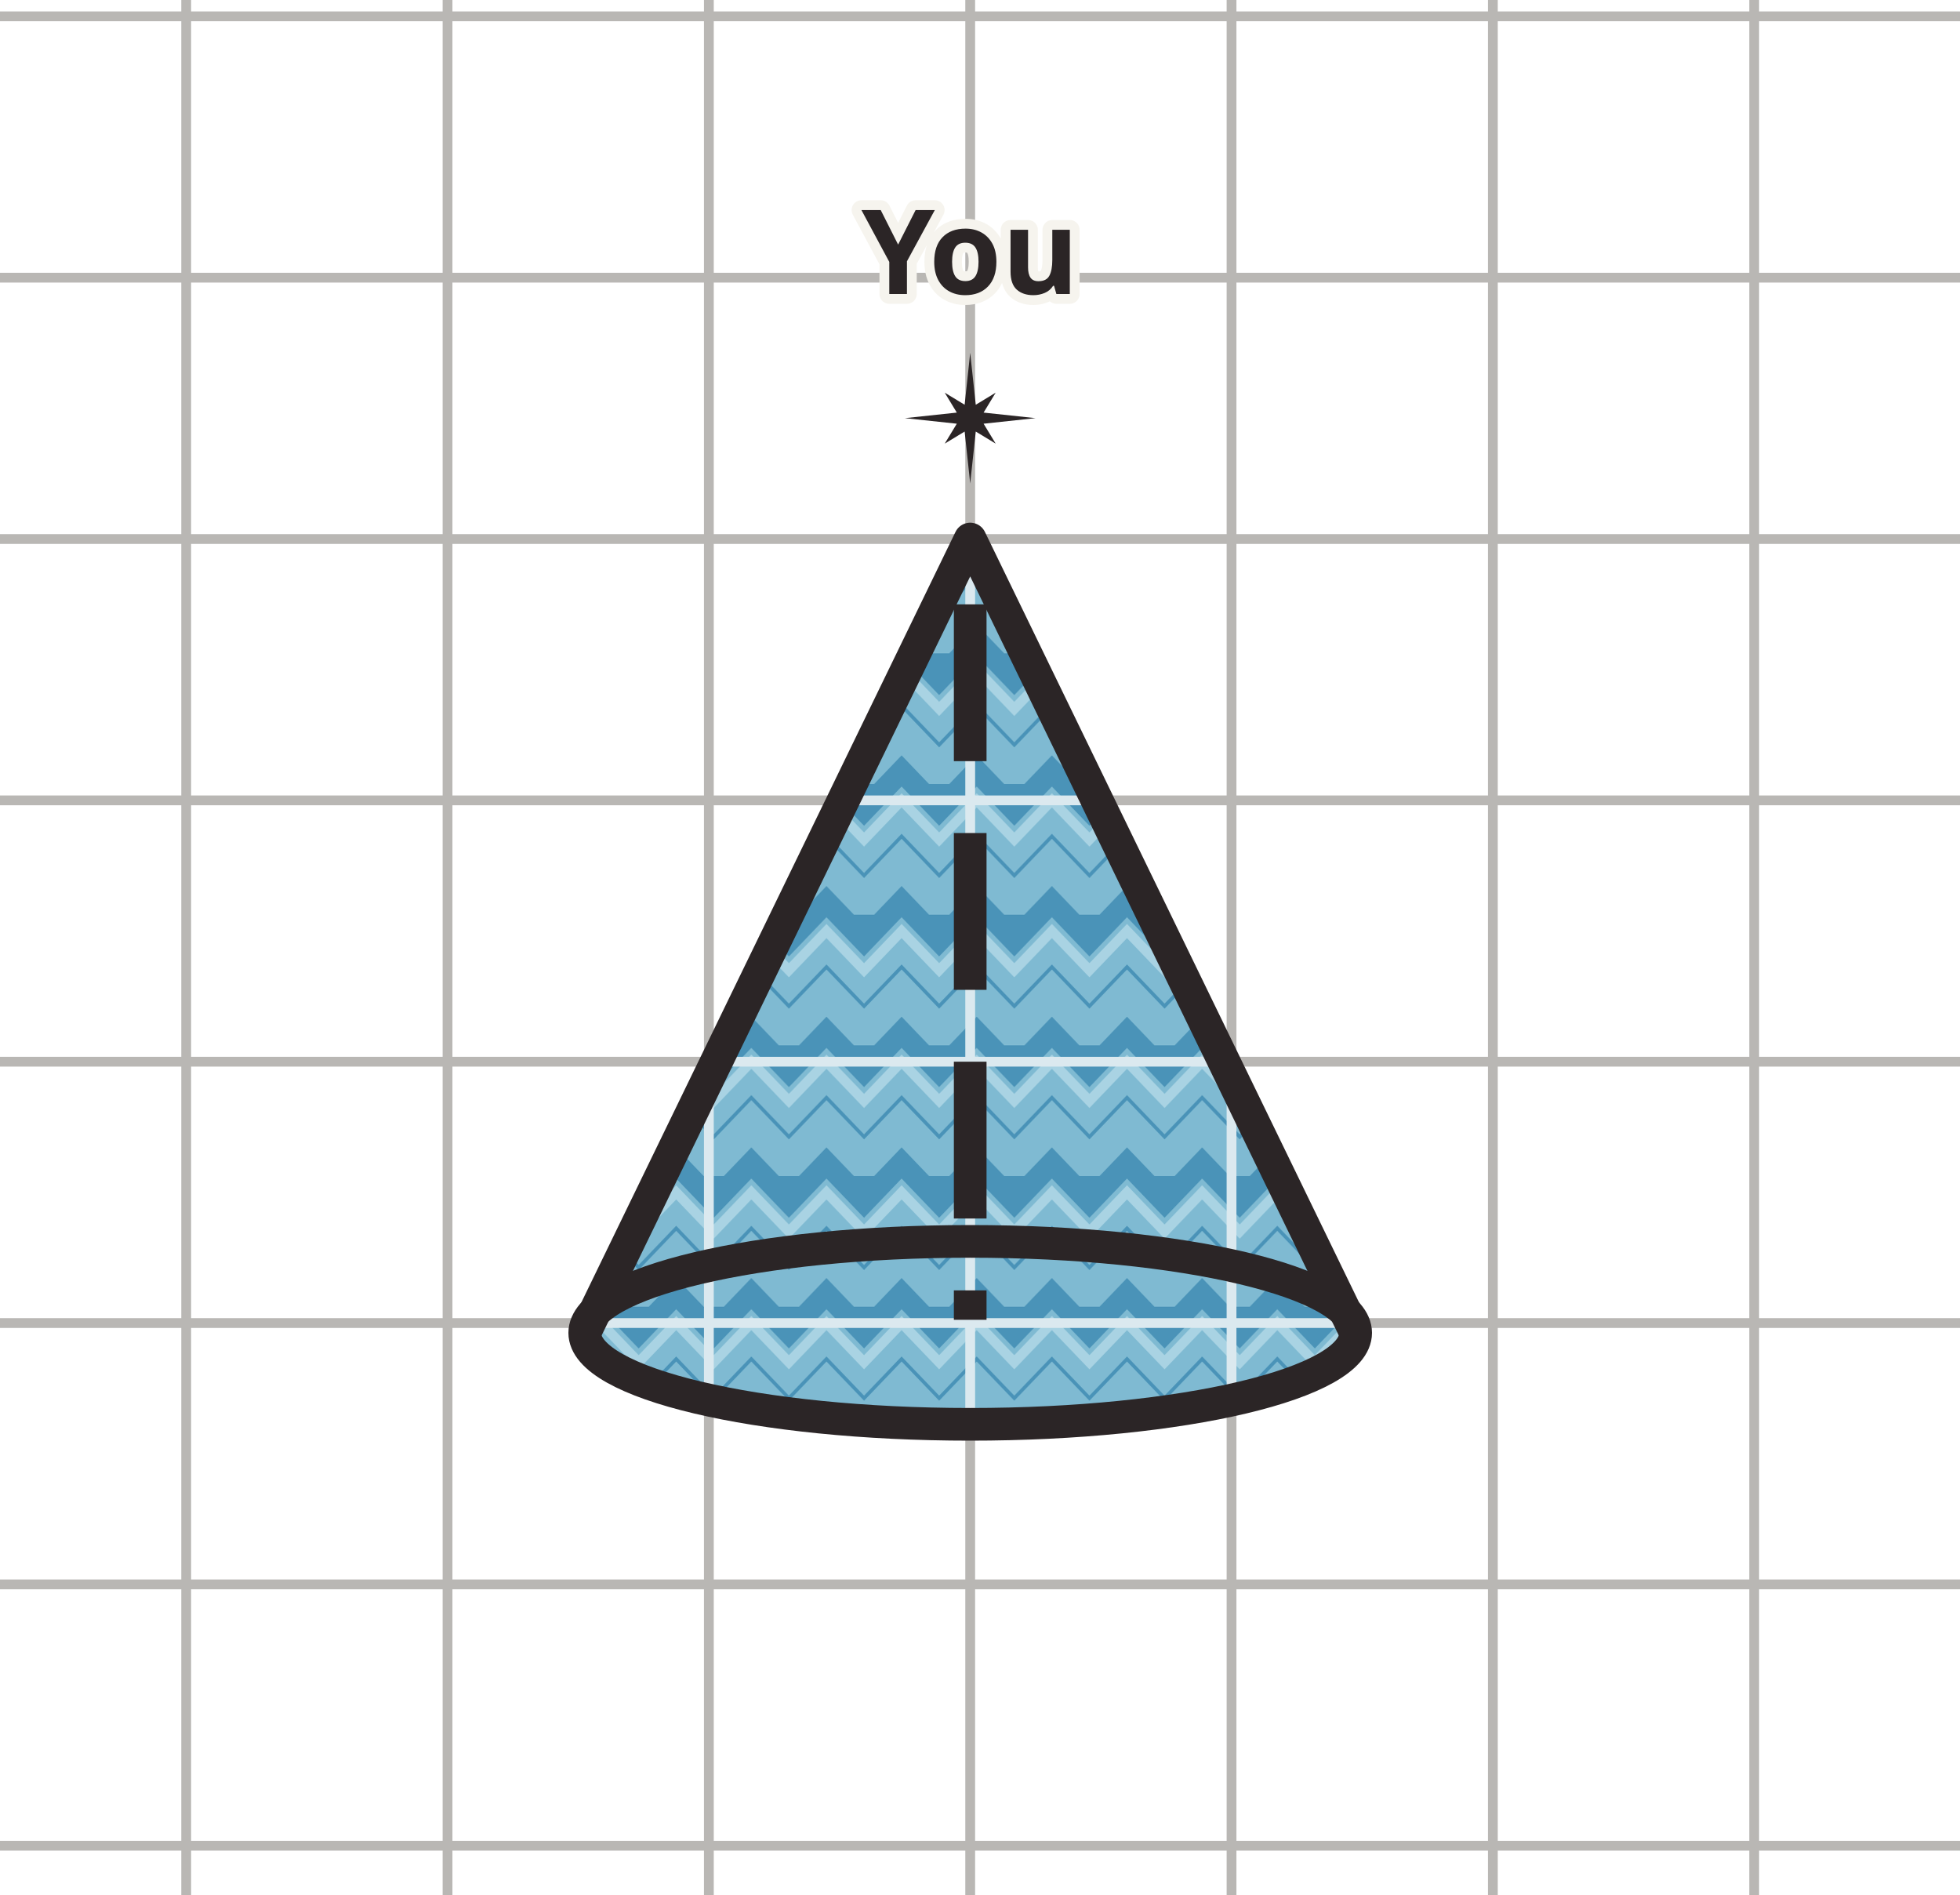
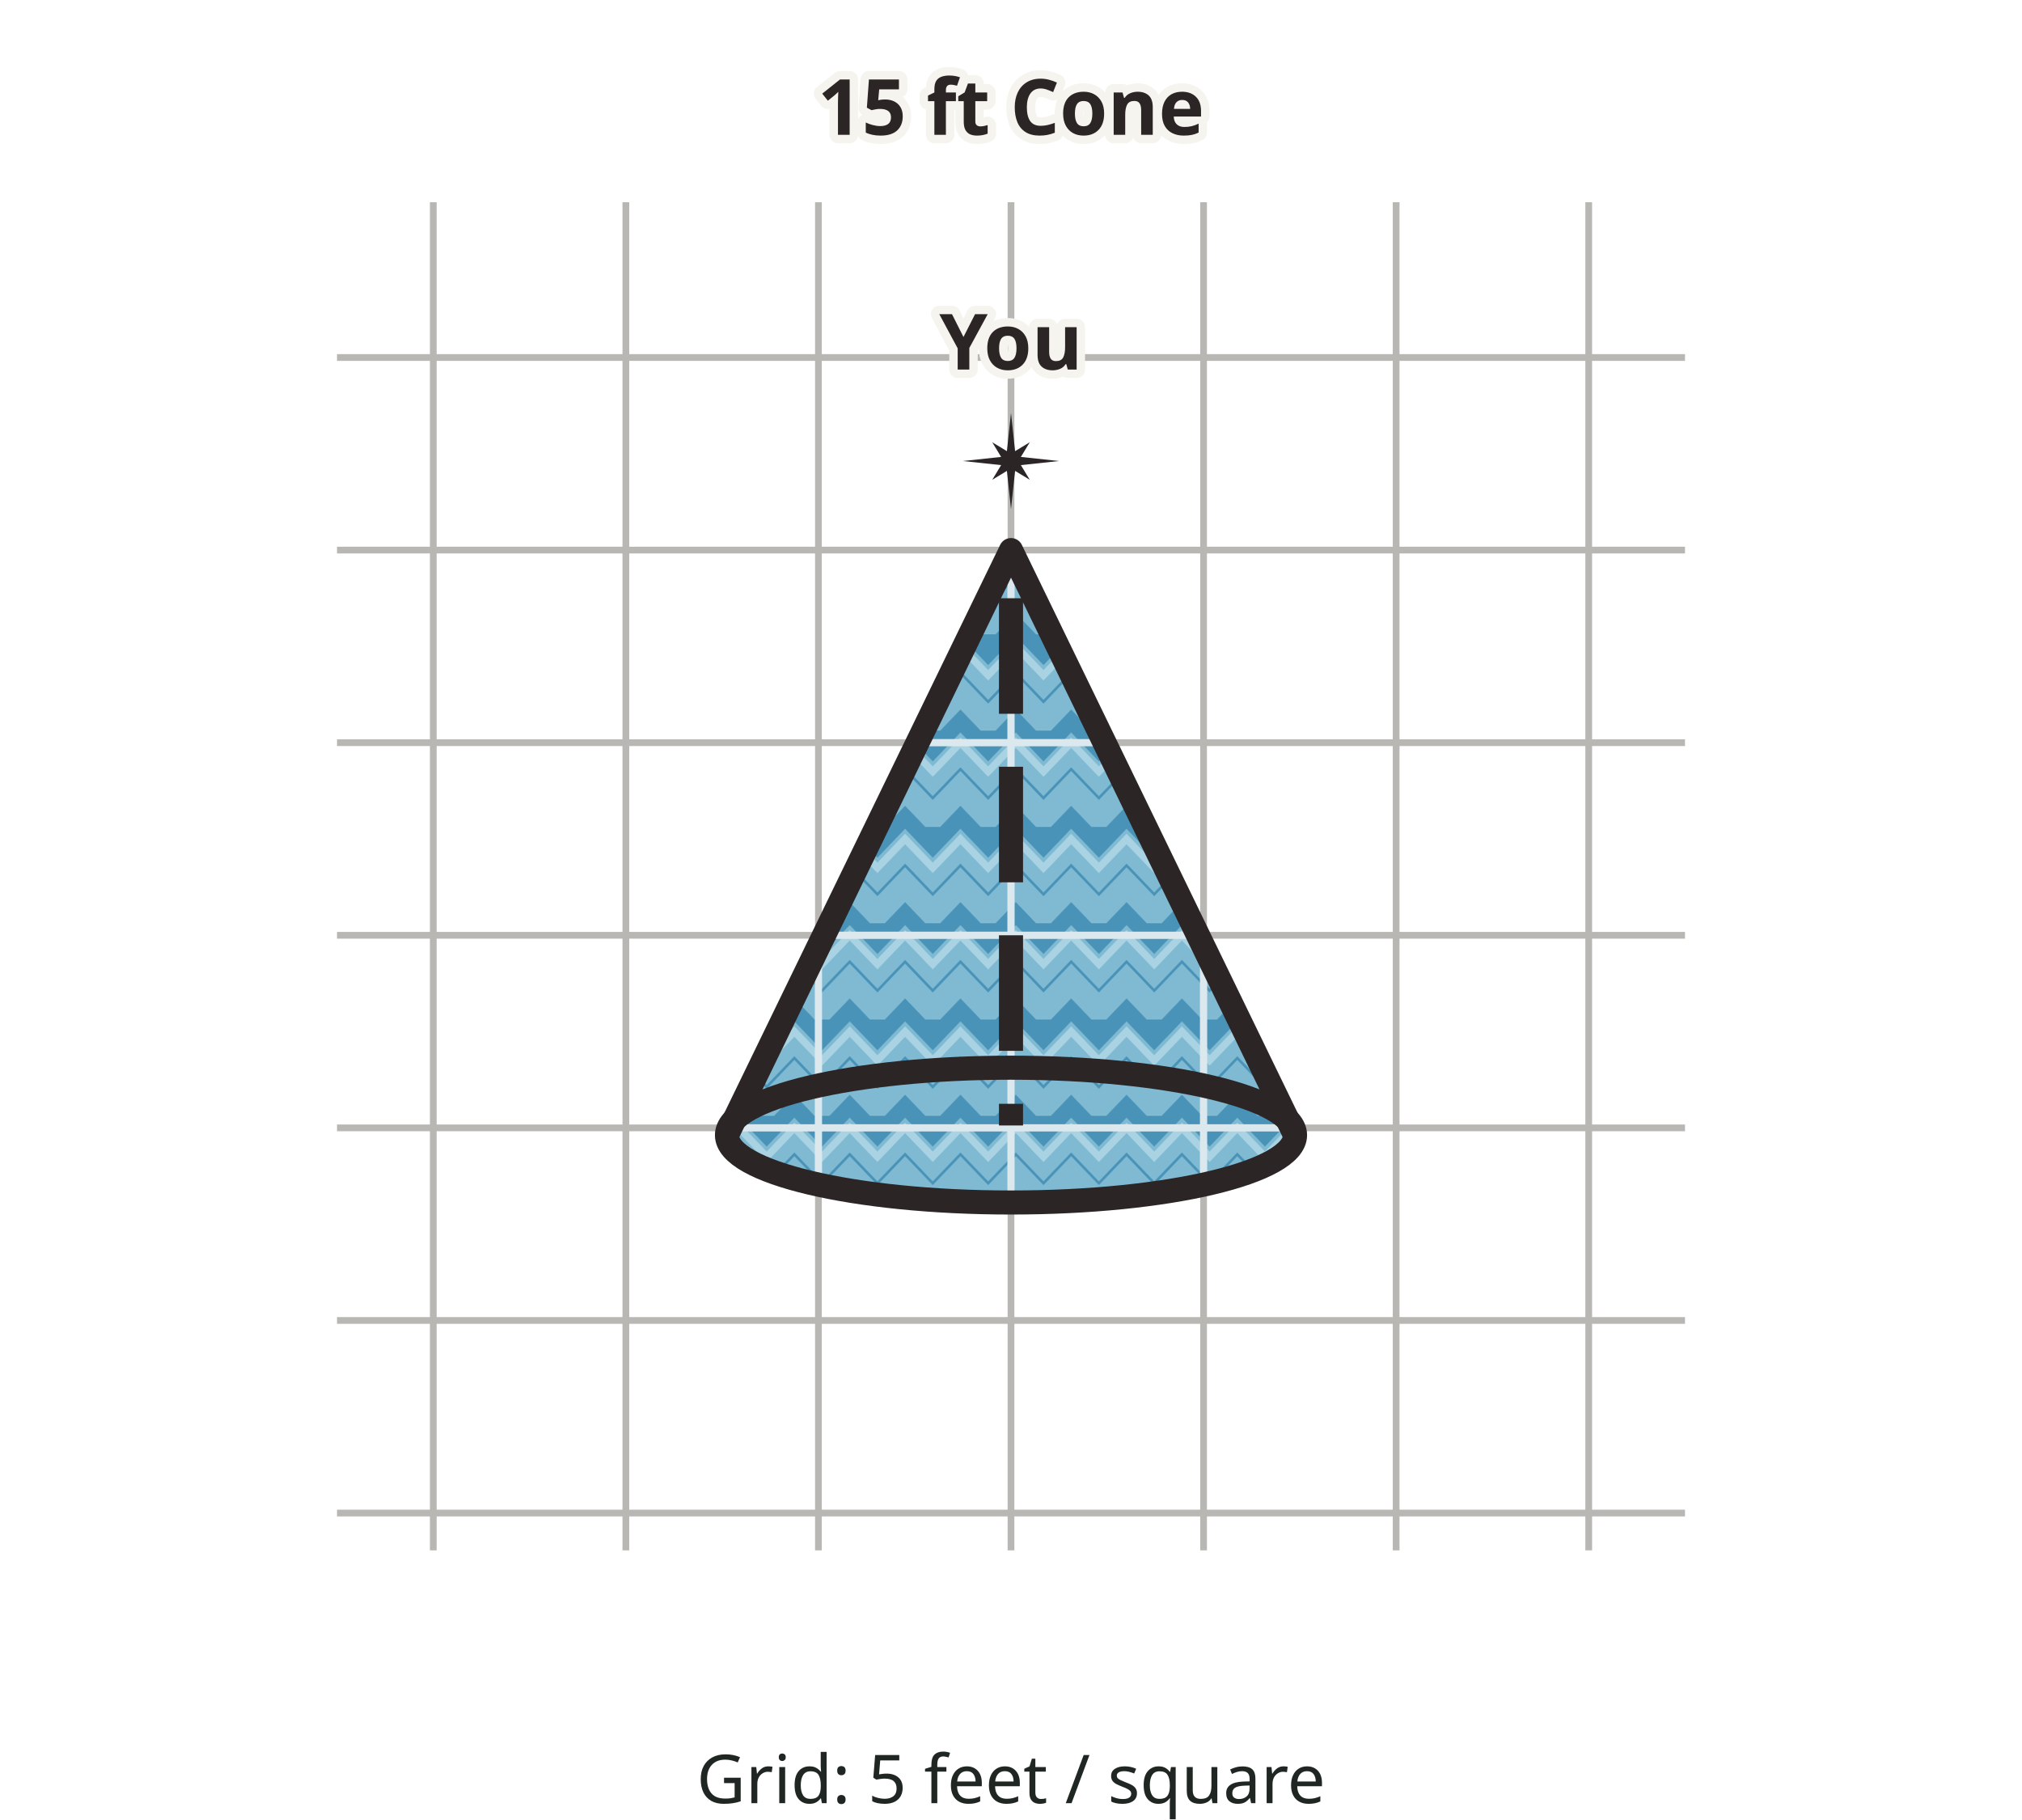
- <svg xmlns="http://www.w3.org/2000/svg" viewBox="0 0 600 580" width="600" height="580">
+ <svg xmlns="http://www.w3.org/2000/svg" viewBox="0 0 600 540" width="600" height="540" data-grid-unit="5" data-grid-step="57.142857142857146">
  <defs>
    <pattern id="chev" width="46" height="40" patternUnits="userSpaceOnUse">
      <rect width="46" height="40" fill="#4a93b8" />
      <path d="M-11.500,20 L0,8 L11.500,20 L23,8 L34.500,20 L46,8 L57.500,20" fill="none" stroke="#7fbad2" stroke-width="10" />
      <path d="M-11.500,20 L0,8 L11.500,20 L23,8 L34.500,20 L46,8 L57.500,20" fill="none" stroke="#a9d3e3" stroke-width="3" transform="translate(0,-3)" />
      <path d="M-11.500,36 L0,24 L11.500,36 L23,24 L34.500,36 L46,24 L57.500,36" fill="none" stroke="#7fbad2" stroke-width="10" />
    </pattern>
    <radialGradient id="glow">
      <stop offset="0" stop-color="#fff" stop-opacity=".9" />
      <stop offset="1" stop-color="#fff" stop-opacity="0" />
    </radialGradient>
  </defs>
-   <g stroke="#b9b7b4" stroke-width="3">
-     <line x1="-23" y1="-5" x2="-23" y2="585" />
-     <line x1="57" y1="-5" x2="57" y2="585" />
-     <line x1="137" y1="-5" x2="137" y2="585" />
-     <line x1="217" y1="-5" x2="217" y2="585" />
-     <line x1="297" y1="-5" x2="297" y2="585" />
-     <line x1="377" y1="-5" x2="377" y2="585" />
-     <line x1="457" y1="-5" x2="457" y2="585" />
-     <line x1="537" y1="-5" x2="537" y2="585" />
-     <line x1="617" y1="-5" x2="617" y2="585" />
-     <line x1="-5" y1="-75" x2="605" y2="-75" />
-     <line x1="-5" y1="5" x2="605" y2="5" />
-     <line x1="-5" y1="85" x2="605" y2="85" />
-     <line x1="-5" y1="165" x2="605" y2="165" />
-     <line x1="-5" y1="245" x2="605" y2="245" />
-     <line x1="-5" y1="325" x2="605" y2="325" />
-     <line x1="-5" y1="405" x2="605" y2="405" />
-     <line x1="-5" y1="485" x2="605" y2="485" />
-     <line x1="-5" y1="565" x2="605" y2="565" />
-     <line x1="-5" y1="645" x2="605" y2="645" />
+   <g stroke="#b9b7b4" stroke-width="2">
+     <line x1="128.571" y1="60" x2="128.571" y2="460" />
+     <line x1="100" y1="106.071" x2="500" y2="106.071" />
+     <line x1="185.714" y1="60" x2="185.714" y2="460" />
+     <line x1="100" y1="163.214" x2="500" y2="163.214" />
+     <line x1="242.857" y1="60" x2="242.857" y2="460" />
+     <line x1="100" y1="220.357" x2="500" y2="220.357" />
+     <line x1="300.0" y1="60" x2="300.0" y2="460" />
+     <line x1="100" y1="277.5" x2="500" y2="277.5" />
+     <line x1="357.143" y1="60" x2="357.143" y2="460" />
+     <line x1="100" y1="334.643" x2="500" y2="334.643" />
+     <line x1="414.286" y1="60" x2="414.286" y2="460" />
+     <line x1="100" y1="391.786" x2="500" y2="391.786" />
+     <line x1="471.429" y1="60" x2="471.429" y2="460" />
+     <line x1="100" y1="448.929" x2="500" y2="448.929" />
  </g>
-   <clipPath id="k">
-     <path d="M297,165 L179,408 A118,28 0 0 0 415,408 Z" />
-   </clipPath>
-   <path d="M297,165 L179,408 A118,28 0 0 0 415,408 Z" fill="url(#chev)" />
-   <g clip-path="url(#k)" stroke="#dbe9ef" stroke-width="3">
-     <line x1="137" y1="165" x2="137" y2="436" />
-     <line x1="217" y1="165" x2="217" y2="436" />
-     <line x1="297" y1="165" x2="297" y2="436" />
-     <line x1="377" y1="165" x2="377" y2="436" />
-     <line x1="457" y1="165" x2="457" y2="436" />
-     <line x1="0" y1="245" x2="600" y2="245" />
-     <line x1="0" y1="325" x2="600" y2="325" />
-     <line x1="0" y1="405" x2="600" y2="405" />
-     <line x1="0" y1="485" x2="600" y2="485" />
+   <g transform="translate(300 260) scale(0.7142857) translate(-297 -300.5)">
+     <clipPath id="k">
+       <path d="M297,165 L179,408 A118,28 0 0 0 415,408 Z" />
+     </clipPath>
+     <path d="M297,165 L179,408 A118,28 0 0 0 415,408 Z" fill="url(#chev)" />
+     <g clip-path="url(#k)" stroke="#dbe9ef" stroke-width="3">
+       <line x1="137" y1="165" x2="137" y2="436" />
+       <line x1="217" y1="165" x2="217" y2="436" />
+       <line x1="297" y1="165" x2="297" y2="436" />
+       <line x1="377" y1="165" x2="377" y2="436" />
+       <line x1="457" y1="165" x2="457" y2="436" />
+       <line x1="0" y1="245" x2="600" y2="245" />
+       <line x1="0" y1="325" x2="600" y2="325" />
+       <line x1="0" y1="405" x2="600" y2="405" />
+       <line x1="0" y1="485" x2="600" y2="485" />
+     </g>
+     <path d="M179,408 L297,165 L415,408" fill="none" stroke="#2b2526" stroke-width="10" stroke-linejoin="round" />
+     <ellipse cx="297" cy="408" rx="118" ry="28" fill="none" stroke="#2b2526" stroke-width="10" />
+     <line x1="297" y1="185" x2="297" y2="404" stroke="#2b2526" stroke-width="10" stroke-dasharray="48 22" />
+     <polygon points="297.0,108.0 298.7,123.9 304.8,120.2 301.1,126.3 317.0,128.0 301.1,129.7 304.8,135.8 298.7,132.1 297.0,148.0 295.3,132.1 289.2,135.8 292.9,129.7 277.0,128.0 292.9,126.3 289.2,120.2 295.3,123.9" fill="#2b2526" />
  </g>
-   <path d="M179,408 L297,165 L415,408" fill="none" stroke="#2b2526" stroke-width="10" stroke-linejoin="round" />
-   <ellipse cx="297" cy="408" rx="118" ry="28" fill="none" stroke="#2b2526" stroke-width="10" />
-   <line x1="297" y1="185" x2="297" y2="404" stroke="#2b2526" stroke-width="10" stroke-dasharray="48 22" />
-   <polygon points="297.0,108.0 298.7,123.9 304.8,120.2 301.1,126.3 317.0,128.0 301.1,129.7 304.8,135.8 298.7,132.1 297.0,148.0 295.3,132.1 289.2,135.8 292.9,129.7 277.0,128.0 292.9,126.3 289.2,120.2 295.3,123.9" fill="#2b2526" />
-   <text x="297" y="90" font-size="36" text-anchor="middle" fill="#2b2526" stroke="#f6f4ee" stroke-width="6" paint-order="stroke" stroke-linejoin="round" font-family="Molengo, 'Trebuchet MS', sans-serif" font-weight="bold">You</text>
+   <text x="300.0" y="109.643" font-size="23" text-anchor="middle" fill="#2b2526" stroke="#f6f4ee" stroke-width="5" paint-order="stroke" stroke-linejoin="round" font-family="Molengo, 'Trebuchet MS', sans-serif" font-weight="bold">You</text>
+   <text x="300" y="40" font-size="23" text-anchor="middle" fill="#2b2526" stroke="#f6f4ee" stroke-width="5" paint-order="stroke" stroke-linejoin="round" font-family="Molengo, 'Trebuchet MS', sans-serif" font-weight="bold">15 ft Cone</text>
+   <text x="300" y="535" text-anchor="middle" font-size="20" fill="#202622" font-family="sans-serif">Grid: 5 feet / square</text>
</svg>
